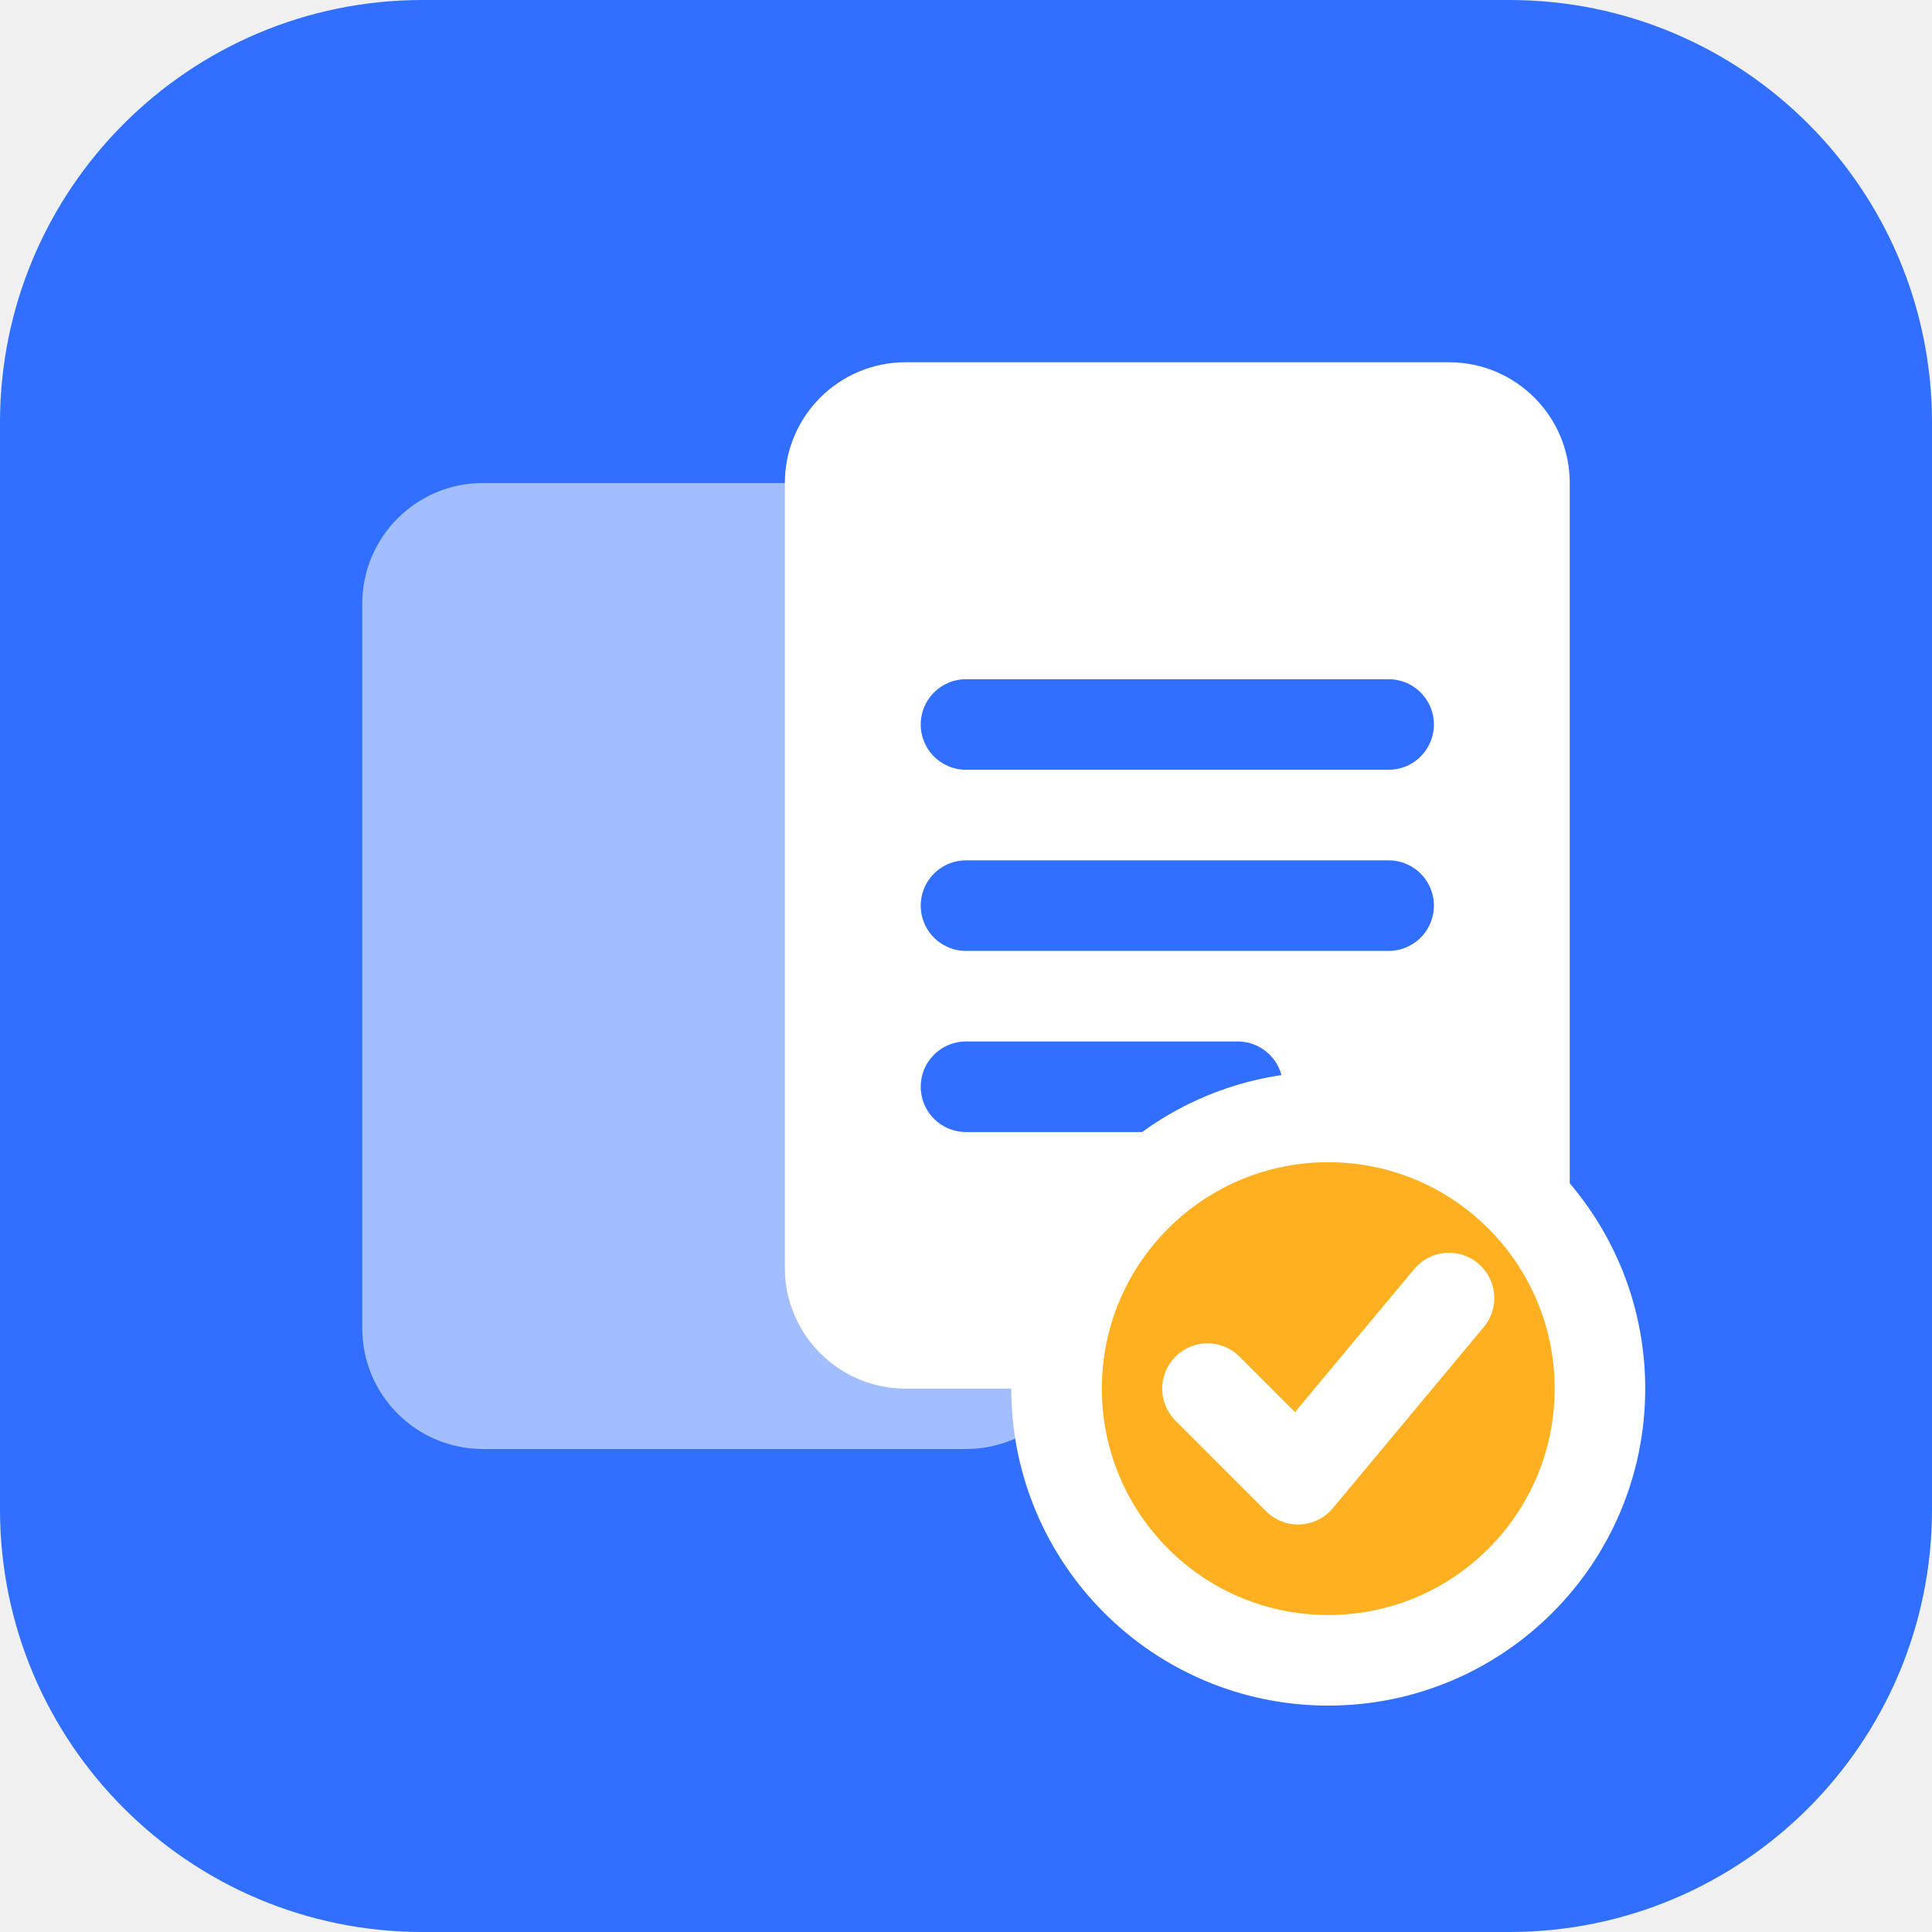
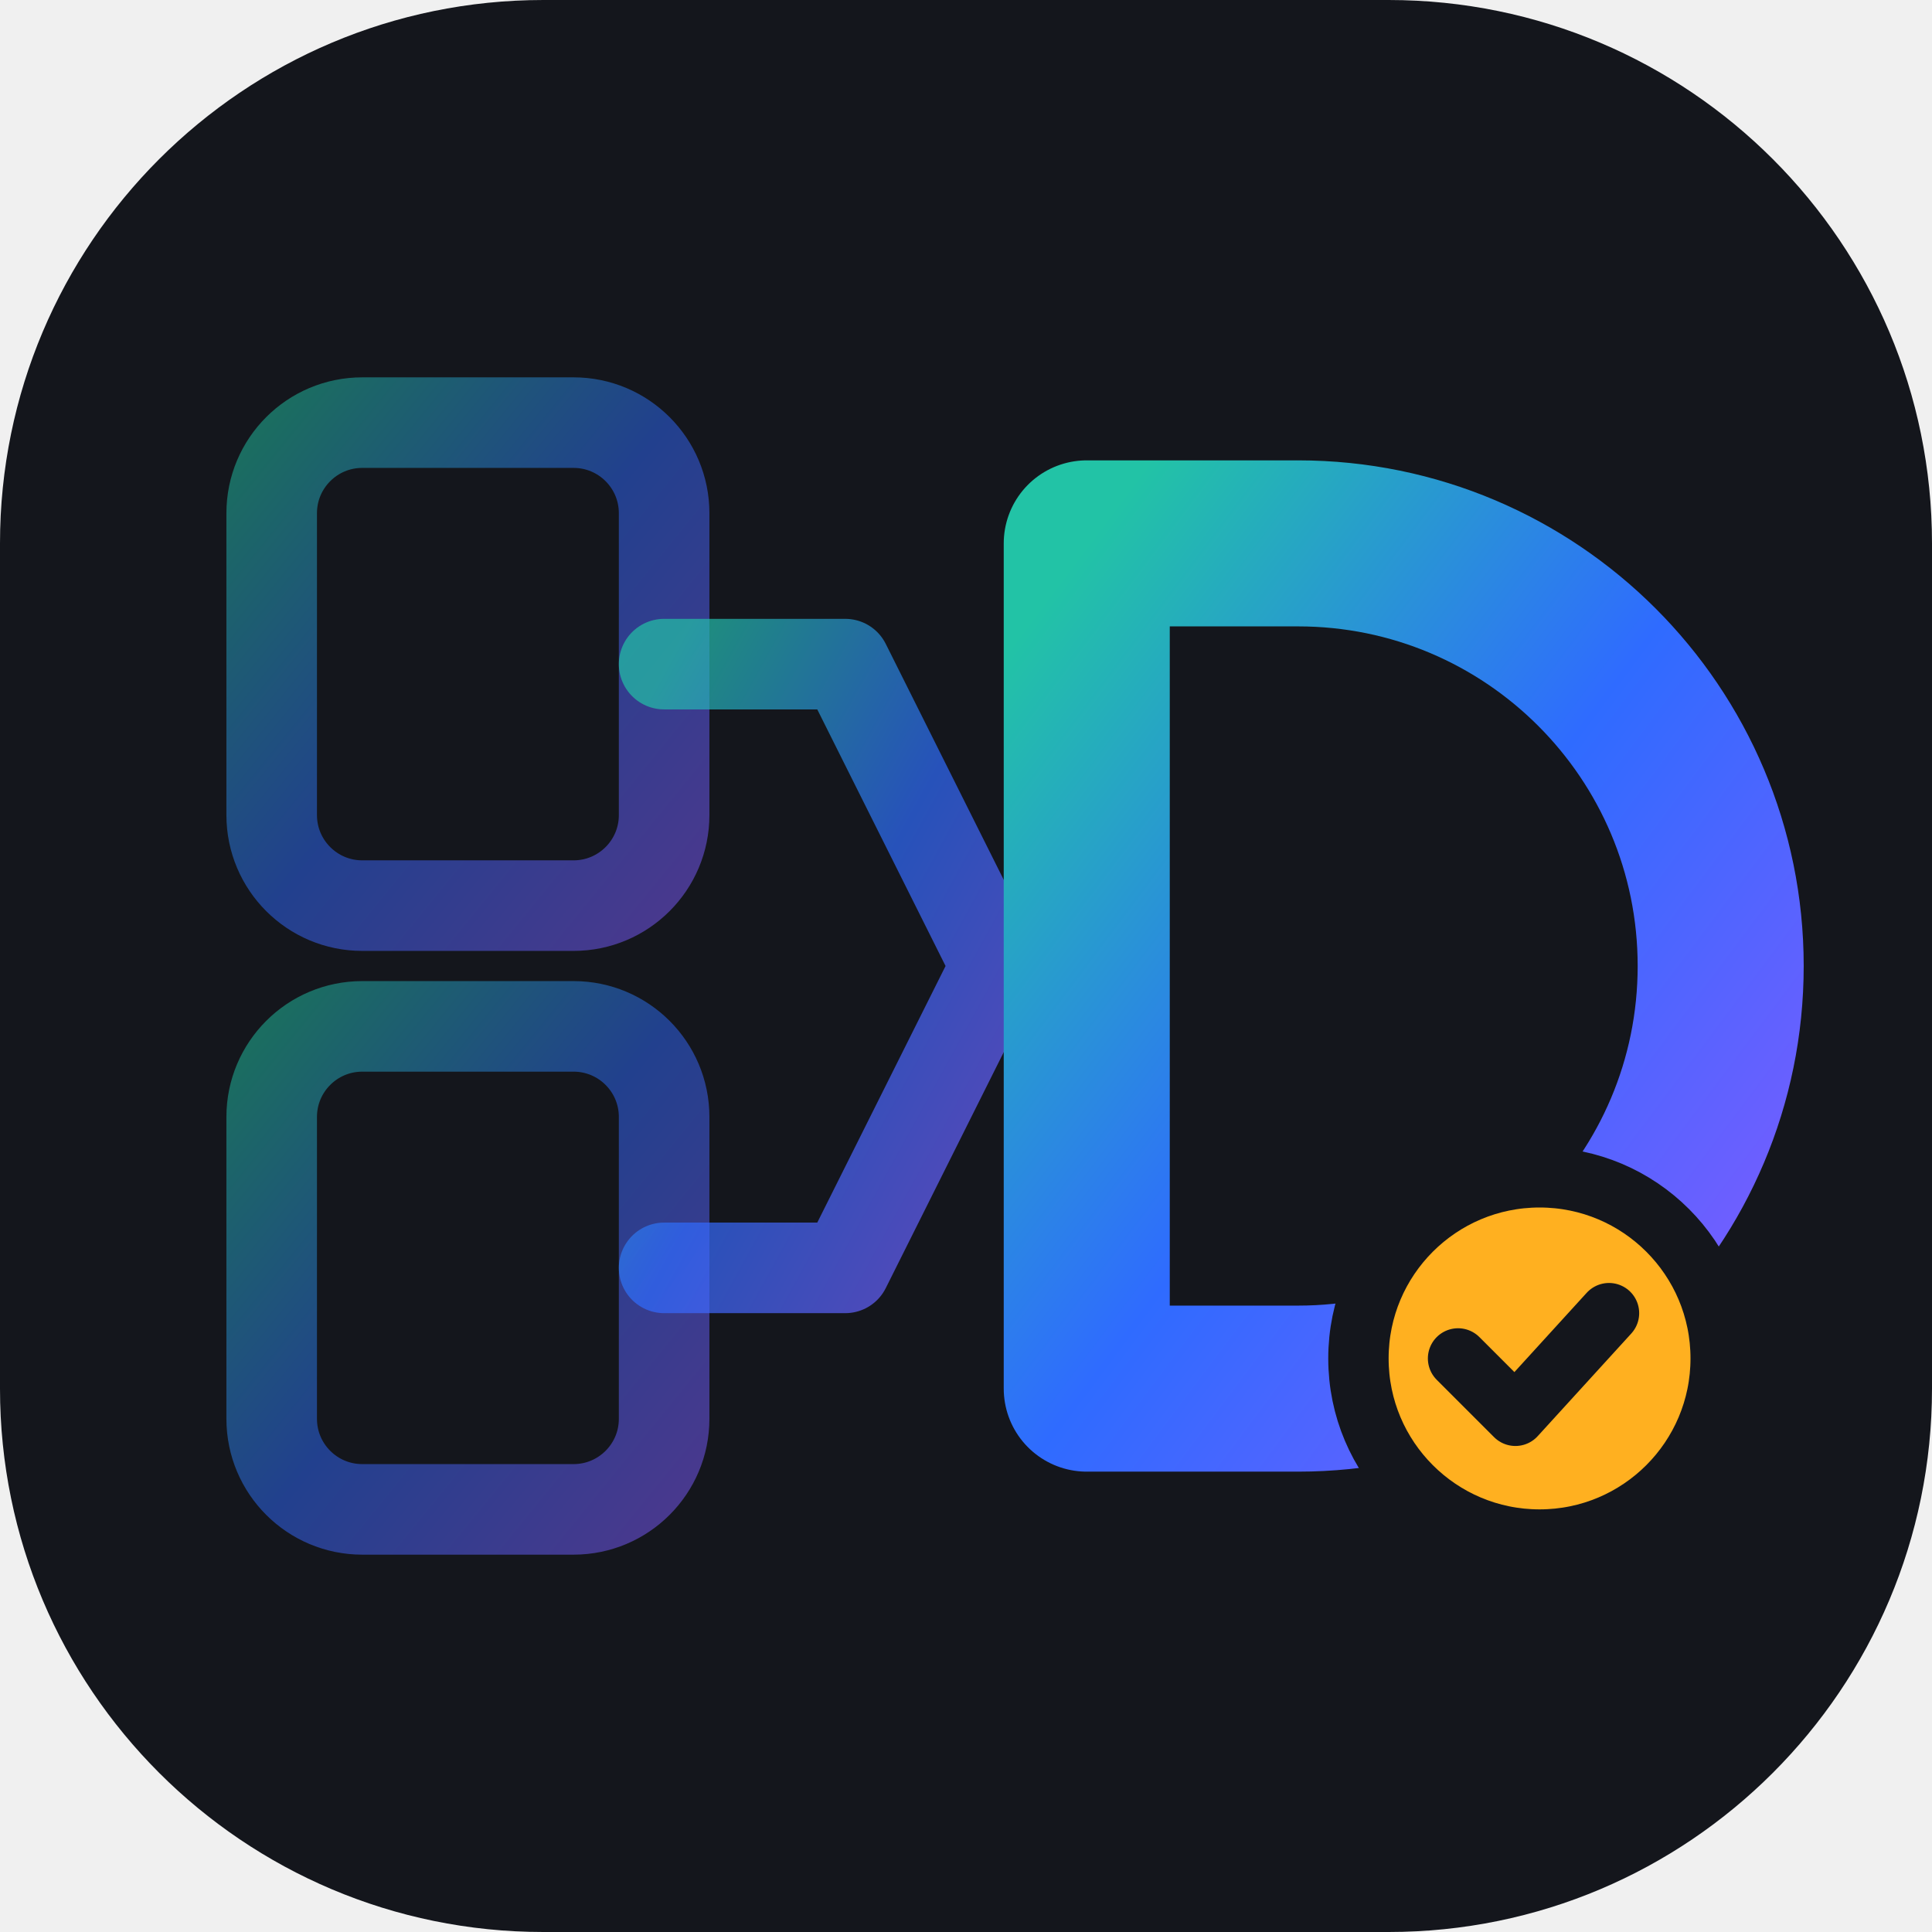
<svg xmlns="http://www.w3.org/2000/svg" viewBox="0 0 64 64">
-   <rect width="64" height="64" rx="14" fill="#306fff" />
-   <rect x="12" y="16" width="24" height="32" rx="4" fill="#fff" opacity=".55" />
-   <rect x="26" y="12" width="26" height="34" rx="4" fill="#fff" />
-   <path d="M32 24h14M32 30h14M32 36h9" stroke="#306fff" stroke-width="3" stroke-linecap="round" />
-   <circle cx="44" cy="46" r="9" fill="#ffb020" stroke="#fff" stroke-width="3" />
-   <path d="M40 46l3 3 5-6" stroke="#fff" stroke-width="3" fill="none" stroke-linecap="round" stroke-linejoin="round" />
+   <defs>
+     <linearGradient id="ppdup-lg" x1="0" y1="0" x2="1" y2="1">
+       <stop offset="0" stop-color="#22c3a6" />
+       <stop offset=".5" stop-color="#2f6bff" />
+       <stop offset="1" stop-color="#7b5cff" />
+     </linearGradient>
+   </defs>
+   <rect width="64" height="64" rx="18" fill="#14161c" />
+   <rect x="9" y="14" width="13" height="16" rx="3" fill="none" stroke="url(#ppdup-lg)" stroke-opacity=".5" stroke-width="3" />
+   <rect x="9" y="34" width="13" height="16" rx="3" fill="none" stroke="url(#ppdup-lg)" stroke-opacity=".5" stroke-width="3" />
+   <path d="M22 22h6l5 10M22 42h6l5-10" fill="none" stroke="url(#ppdup-lg)" stroke-opacity=".7" stroke-width="3" stroke-linecap="round" stroke-linejoin="round" />
+   <path d="M36 18h7a14 14 0 0 1 0 28h-7z" fill="none" stroke="url(#ppdup-lg)" stroke-width="5.5" stroke-linejoin="round" />
+   <circle cx="51" cy="45" r="6" fill="#ffb020" stroke="#14161c" stroke-width="2" />
+   <path d="M48.3 45l1.9 1.9 3.1-3.4" stroke="#14161c" stroke-width="2" fill="none" stroke-linecap="round" stroke-linejoin="round" />
</svg>
